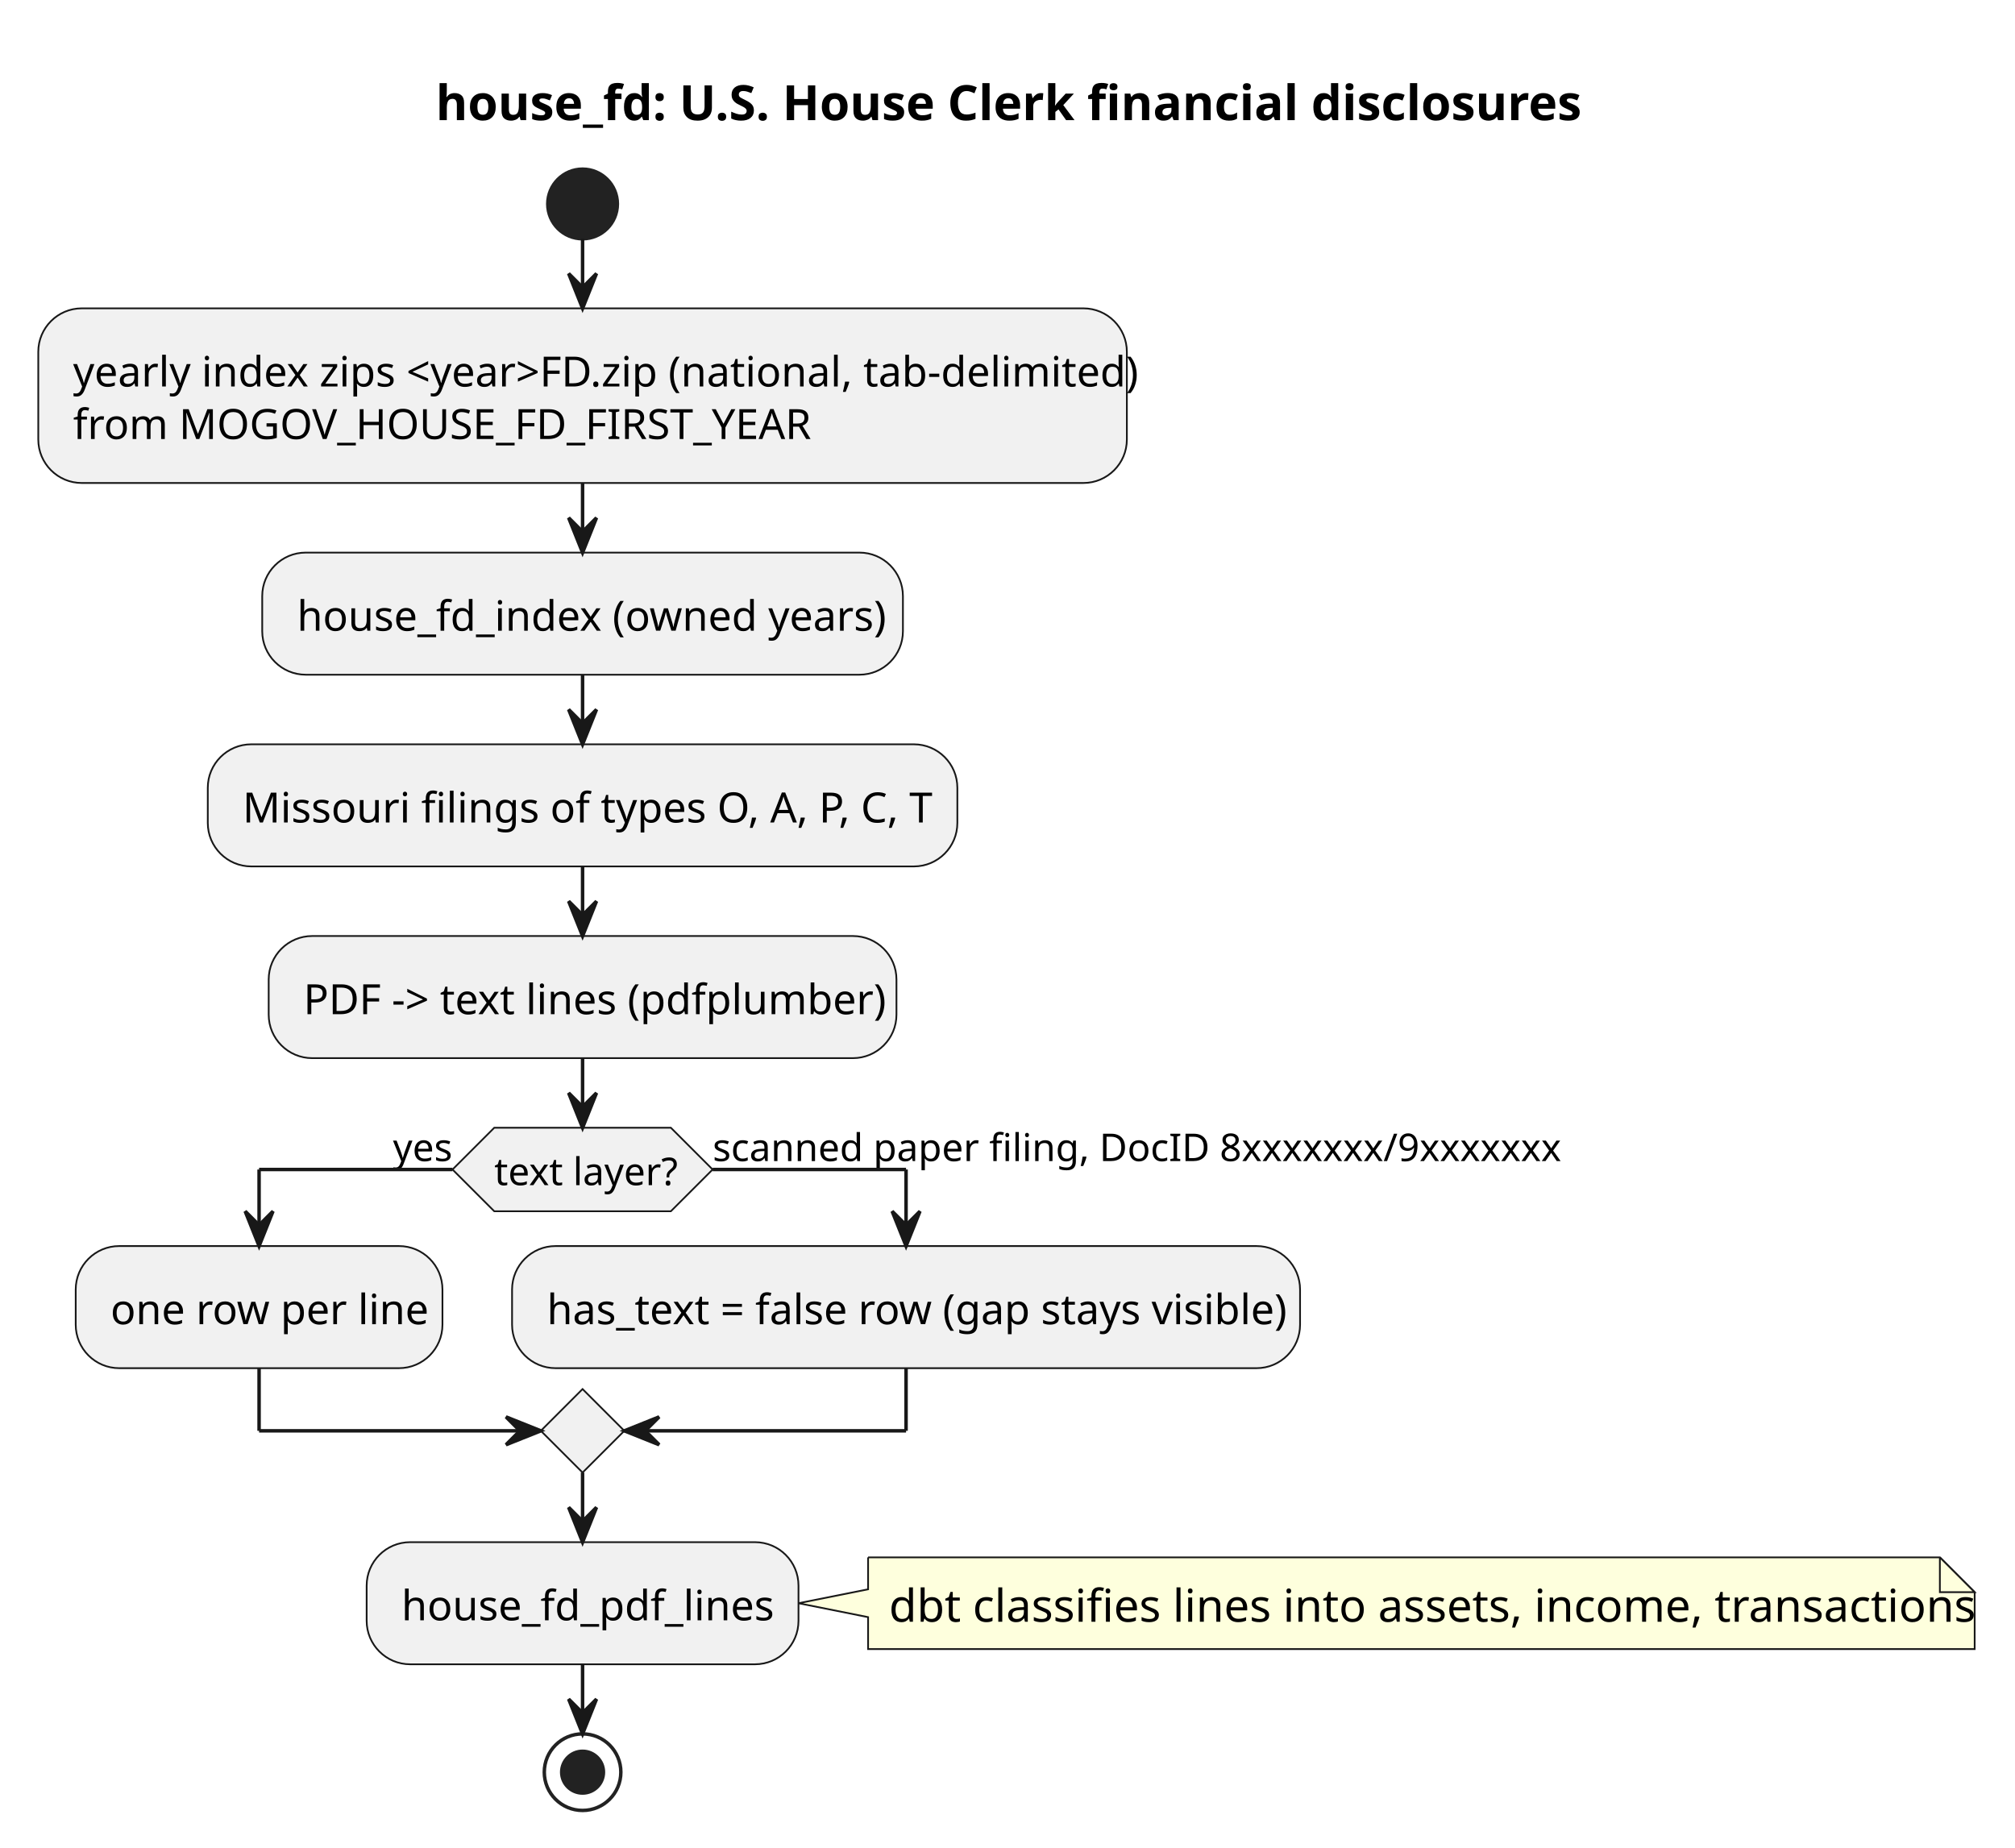
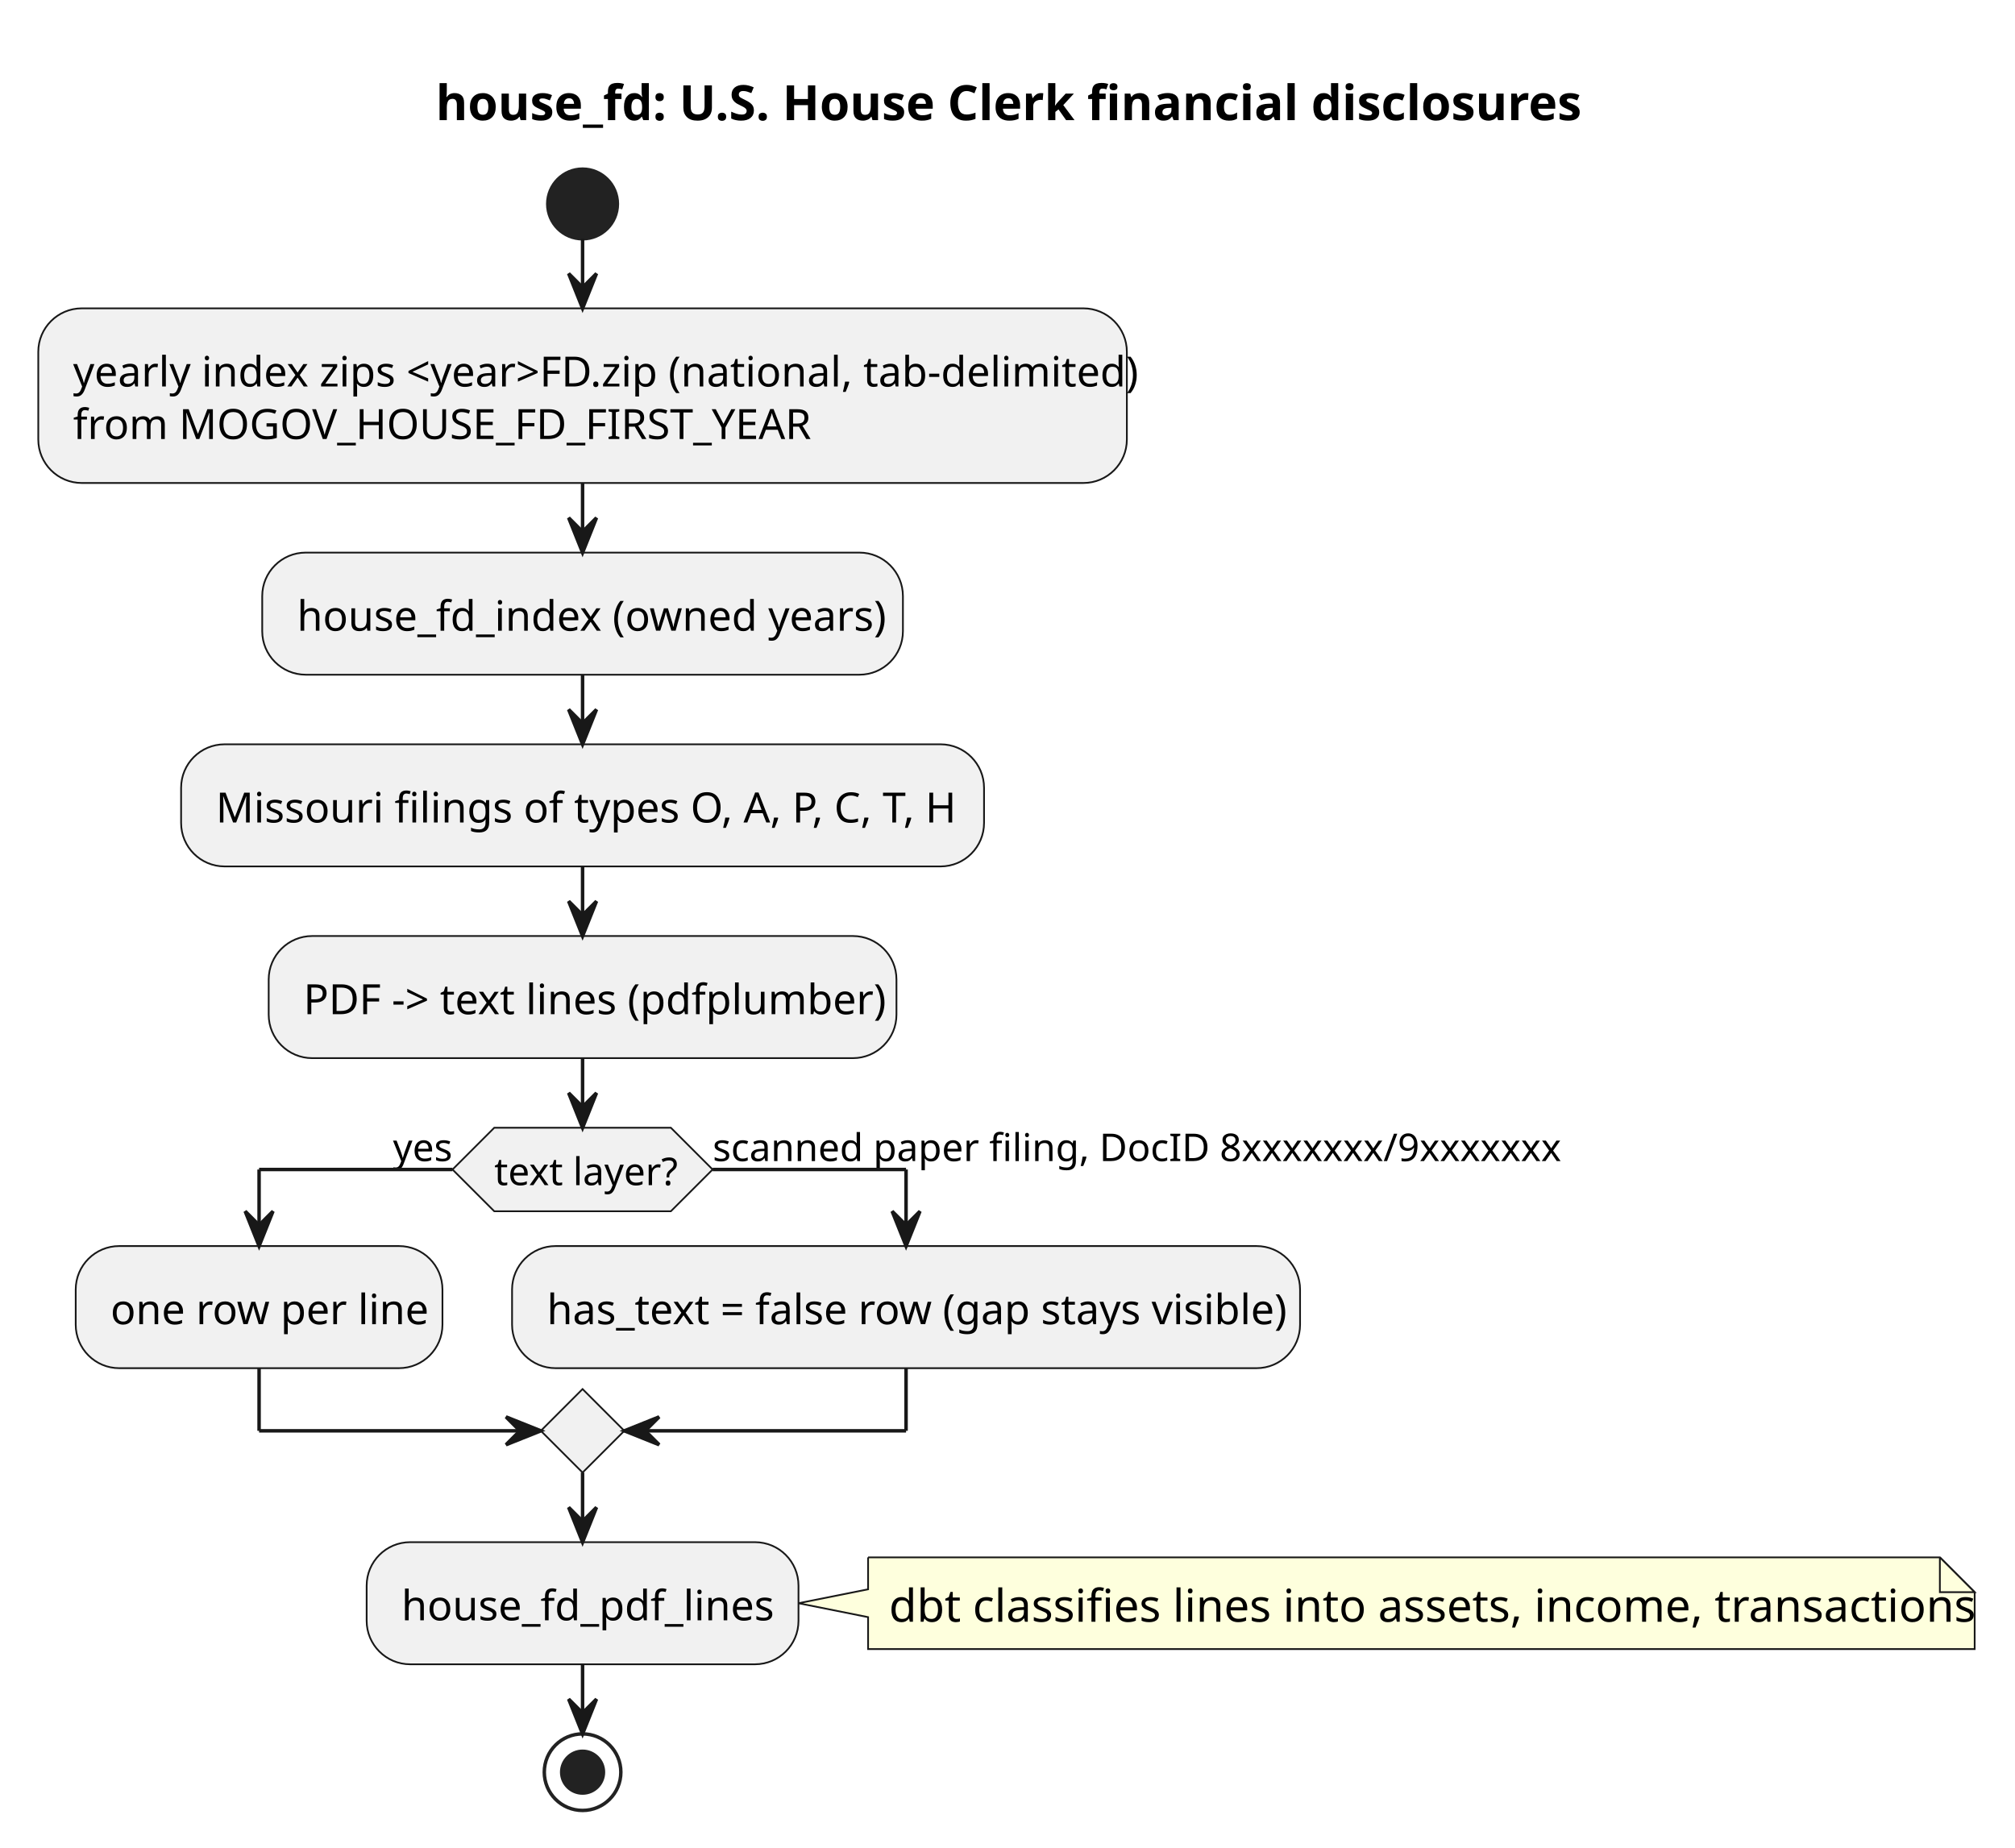
<svg xmlns="http://www.w3.org/2000/svg" contentStyleType="text/css" height="531px" preserveAspectRatio="none" style="width:579px;height:531px;background:#FFFFFF;" version="1.1" viewBox="0 0 579 531" width="579px" zoomAndPan="magnify">
  <defs />
  <g>
    <text fill="#000000" font-family="sans-serif" font-size="14" font-weight="bold" lengthAdjust="spacing" textLength="325.978" x="125.216" y="34.533">house_fd: U.S. House Clerk financial disclosures</text>
    <ellipse cx="167.399" cy="58.609" fill="#222222" rx="10" ry="10" style="stroke:#222222;stroke-width:1.0;" />
    <rect fill="#F1F1F1" height="50.188" rx="12.5" ry="12.5" style="stroke:#181818;stroke-width:0.5;" width="312.799" x="11" y="88.609" />
    <text fill="#000000" font-family="sans-serif" font-size="12" lengthAdjust="spacing" textLength="292.799" x="21" y="111.066">yearly index zips &lt;year&gt;FD.zip (national, tab-delimited)</text>
    <text fill="#000000" font-family="sans-serif" font-size="12" lengthAdjust="spacing" textLength="226.043" x="21" y="126.16">from MOGOV_HOUSE_FD_FIRST_YEAR</text>
    <rect fill="#F1F1F1" height="35.094" rx="12.5" ry="12.5" style="stroke:#181818;stroke-width:0.5;" width="184.103" x="75.348" y="158.797" />
    <text fill="#000000" font-family="sans-serif" font-size="12" lengthAdjust="spacing" textLength="164.103" x="85.348" y="181.254">house_fd_index (owned years)</text>
-     <rect fill="#F1F1F1" height="35.094" rx="12.5" ry="12.5" style="stroke:#181818;stroke-width:0.5;" width="215.387" x="59.706" y="213.891" />
-     <text fill="#000000" font-family="sans-serif" font-size="12" lengthAdjust="spacing" textLength="195.387" x="69.706" y="236.348">Missouri filings of types O, A, P, C, T</text>
+     <rect fill="#F1F1F1" height="35.094" rx="12.5" ry="12.5" style="stroke:#181818;stroke-width:0.5;" width="230.721" x="52.039" y="213.891" />
+     <text fill="#000000" font-family="sans-serif" font-size="12" lengthAdjust="spacing" textLength="210.721" x="62.039" y="236.348">Missouri filings of types O, A, P, C, T, H</text>
    <rect fill="#F1F1F1" height="35.094" rx="12.5" ry="12.5" style="stroke:#181818;stroke-width:0.5;" width="180.389" x="77.205" y="268.984" />
    <text fill="#000000" font-family="sans-serif" font-size="12" lengthAdjust="spacing" textLength="160.389" x="87.205" y="291.441">PDF -&gt; text lines (pdfplumber)</text>
    <polygon fill="#F1F1F1" points="142.026,324.078,192.773,324.078,204.773,336.078,192.773,348.078,142.026,348.078,130.026,336.078,142.026,324.078" style="stroke:#181818;stroke-width:0.5;" />
    <text fill="#000000" font-family="sans-serif" font-size="11" lengthAdjust="spacing" textLength="50.746" x="142.026" y="340.579">text layer?</text>
    <text fill="#000000" font-family="sans-serif" font-size="11" lengthAdjust="spacing" textLength="17.118" x="112.909" y="333.661">yes</text>
    <text fill="#000000" font-family="sans-serif" font-size="11" lengthAdjust="spacing" textLength="230.479" x="204.773" y="333.661">scanned paper filing, DocID 8xxxxxxx/9xxxxxxx</text>
    <rect fill="#F1F1F1" height="35.094" rx="12.5" ry="12.5" style="stroke:#181818;stroke-width:0.5;" width="105.383" x="21.756" y="358.078" />
    <text fill="#000000" font-family="sans-serif" font-size="12" lengthAdjust="spacing" textLength="85.383" x="31.756" y="380.535">one row per line</text>
    <rect fill="#F1F1F1" height="35.094" rx="12.5" ry="12.5" style="stroke:#181818;stroke-width:0.5;" width="226.426" x="147.139" y="358.078" />
    <text fill="#000000" font-family="sans-serif" font-size="12" lengthAdjust="spacing" textLength="206.426" x="157.139" y="380.535">has_text = false row (gap stays visible)</text>
    <polygon fill="#F1F1F1" points="167.399,399.172,179.399,411.172,167.399,423.172,155.399,411.172,167.399,399.172" style="stroke:#181818;stroke-width:0.5;" />
    <path d="M249.442,447.543 L249.442,456.719 L229.442,460.719 L249.442,464.719 L249.442,473.894 A0,0 0 0 0 249.442,473.894 L567.411,473.894 A0,0 0 0 0 567.411,473.894 L567.411,457.543 L557.411,447.543 L249.442,447.543 A0,0 0 0 0 249.442,447.543 " fill="#FEFFDD" style="stroke:#181818;stroke-width:0.5;" />
    <path d="M557.411,447.543 L557.411,457.543 L567.411,457.543 L557.411,447.543 " fill="#FEFFDD" style="stroke:#181818;stroke-width:0.5;" />
    <text fill="#000000" font-family="sans-serif" font-size="13" lengthAdjust="spacing" textLength="296.969" x="255.442" y="466.038">dbt classifies lines into assets, income, transactions</text>
    <rect fill="#F1F1F1" height="35.094" rx="12.5" ry="12.5" style="stroke:#181818;stroke-width:0.5;" width="124.086" x="105.356" y="443.172" />
    <text fill="#000000" font-family="sans-serif" font-size="12" lengthAdjust="spacing" textLength="104.086" x="115.356" y="465.629">house_fd_pdf_lines</text>
    <ellipse cx="167.399" cy="509.266" fill="none" rx="11" ry="11" style="stroke:#222222;stroke-width:1.0;" />
    <ellipse cx="167.399" cy="509.266" fill="#222222" rx="6" ry="6" style="stroke:#222222;stroke-width:1.0;" />
    <line style="stroke:#181818;stroke-width:1.0;" x1="167.399" x2="167.399" y1="68.609" y2="88.609" />
    <polygon fill="#181818" points="163.399,78.609,167.399,88.609,171.399,78.609,167.399,82.609" style="stroke:#181818;stroke-width:1.0;" />
    <line style="stroke:#181818;stroke-width:1.0;" x1="167.399" x2="167.399" y1="138.797" y2="158.797" />
    <polygon fill="#181818" points="163.399,148.797,167.399,158.797,171.399,148.797,167.399,152.797" style="stroke:#181818;stroke-width:1.0;" />
    <line style="stroke:#181818;stroke-width:1.0;" x1="167.399" x2="167.399" y1="193.891" y2="213.891" />
    <polygon fill="#181818" points="163.399,203.891,167.399,213.891,171.399,203.891,167.399,207.891" style="stroke:#181818;stroke-width:1.0;" />
    <line style="stroke:#181818;stroke-width:1.0;" x1="167.399" x2="167.399" y1="248.984" y2="268.984" />
    <polygon fill="#181818" points="163.399,258.984,167.399,268.984,171.399,258.984,167.399,262.984" style="stroke:#181818;stroke-width:1.0;" />
    <line style="stroke:#181818;stroke-width:1.0;" x1="130.026" x2="74.447" y1="336.078" y2="336.078" />
    <line style="stroke:#181818;stroke-width:1.0;" x1="74.447" x2="74.447" y1="336.078" y2="358.078" />
    <polygon fill="#181818" points="70.447,348.078,74.447,358.078,78.447,348.078,74.447,352.078" style="stroke:#181818;stroke-width:1.0;" />
    <line style="stroke:#181818;stroke-width:1.0;" x1="204.773" x2="260.352" y1="336.078" y2="336.078" />
    <line style="stroke:#181818;stroke-width:1.0;" x1="260.352" x2="260.352" y1="336.078" y2="358.078" />
    <polygon fill="#181818" points="256.352,348.078,260.352,358.078,264.352,348.078,260.352,352.078" style="stroke:#181818;stroke-width:1.0;" />
    <line style="stroke:#181818;stroke-width:1.0;" x1="74.447" x2="74.447" y1="393.172" y2="411.172" />
    <line style="stroke:#181818;stroke-width:1.0;" x1="74.447" x2="155.399" y1="411.172" y2="411.172" />
    <polygon fill="#181818" points="145.399,407.172,155.399,411.172,145.399,415.172,149.399,411.172" style="stroke:#181818;stroke-width:1.0;" />
    <line style="stroke:#181818;stroke-width:1.0;" x1="260.352" x2="260.352" y1="393.172" y2="411.172" />
    <line style="stroke:#181818;stroke-width:1.0;" x1="260.352" x2="179.399" y1="411.172" y2="411.172" />
    <polygon fill="#181818" points="189.399,407.172,179.399,411.172,189.399,415.172,185.399,411.172" style="stroke:#181818;stroke-width:1.0;" />
    <line style="stroke:#181818;stroke-width:1.0;" x1="167.399" x2="167.399" y1="304.078" y2="324.078" />
    <polygon fill="#181818" points="163.399,314.078,167.399,324.078,171.399,314.078,167.399,318.078" style="stroke:#181818;stroke-width:1.0;" />
    <line style="stroke:#181818;stroke-width:1.0;" x1="167.399" x2="167.399" y1="423.172" y2="443.172" />
    <polygon fill="#181818" points="163.399,433.172,167.399,443.172,171.399,433.172,167.399,437.172" style="stroke:#181818;stroke-width:1.0;" />
    <line style="stroke:#181818;stroke-width:1.0;" x1="167.399" x2="167.399" y1="478.266" y2="498.266" />
    <polygon fill="#181818" points="163.399,488.266,167.399,498.266,171.399,488.266,167.399,492.266" style="stroke:#181818;stroke-width:1.0;" />
  </g>
</svg>
